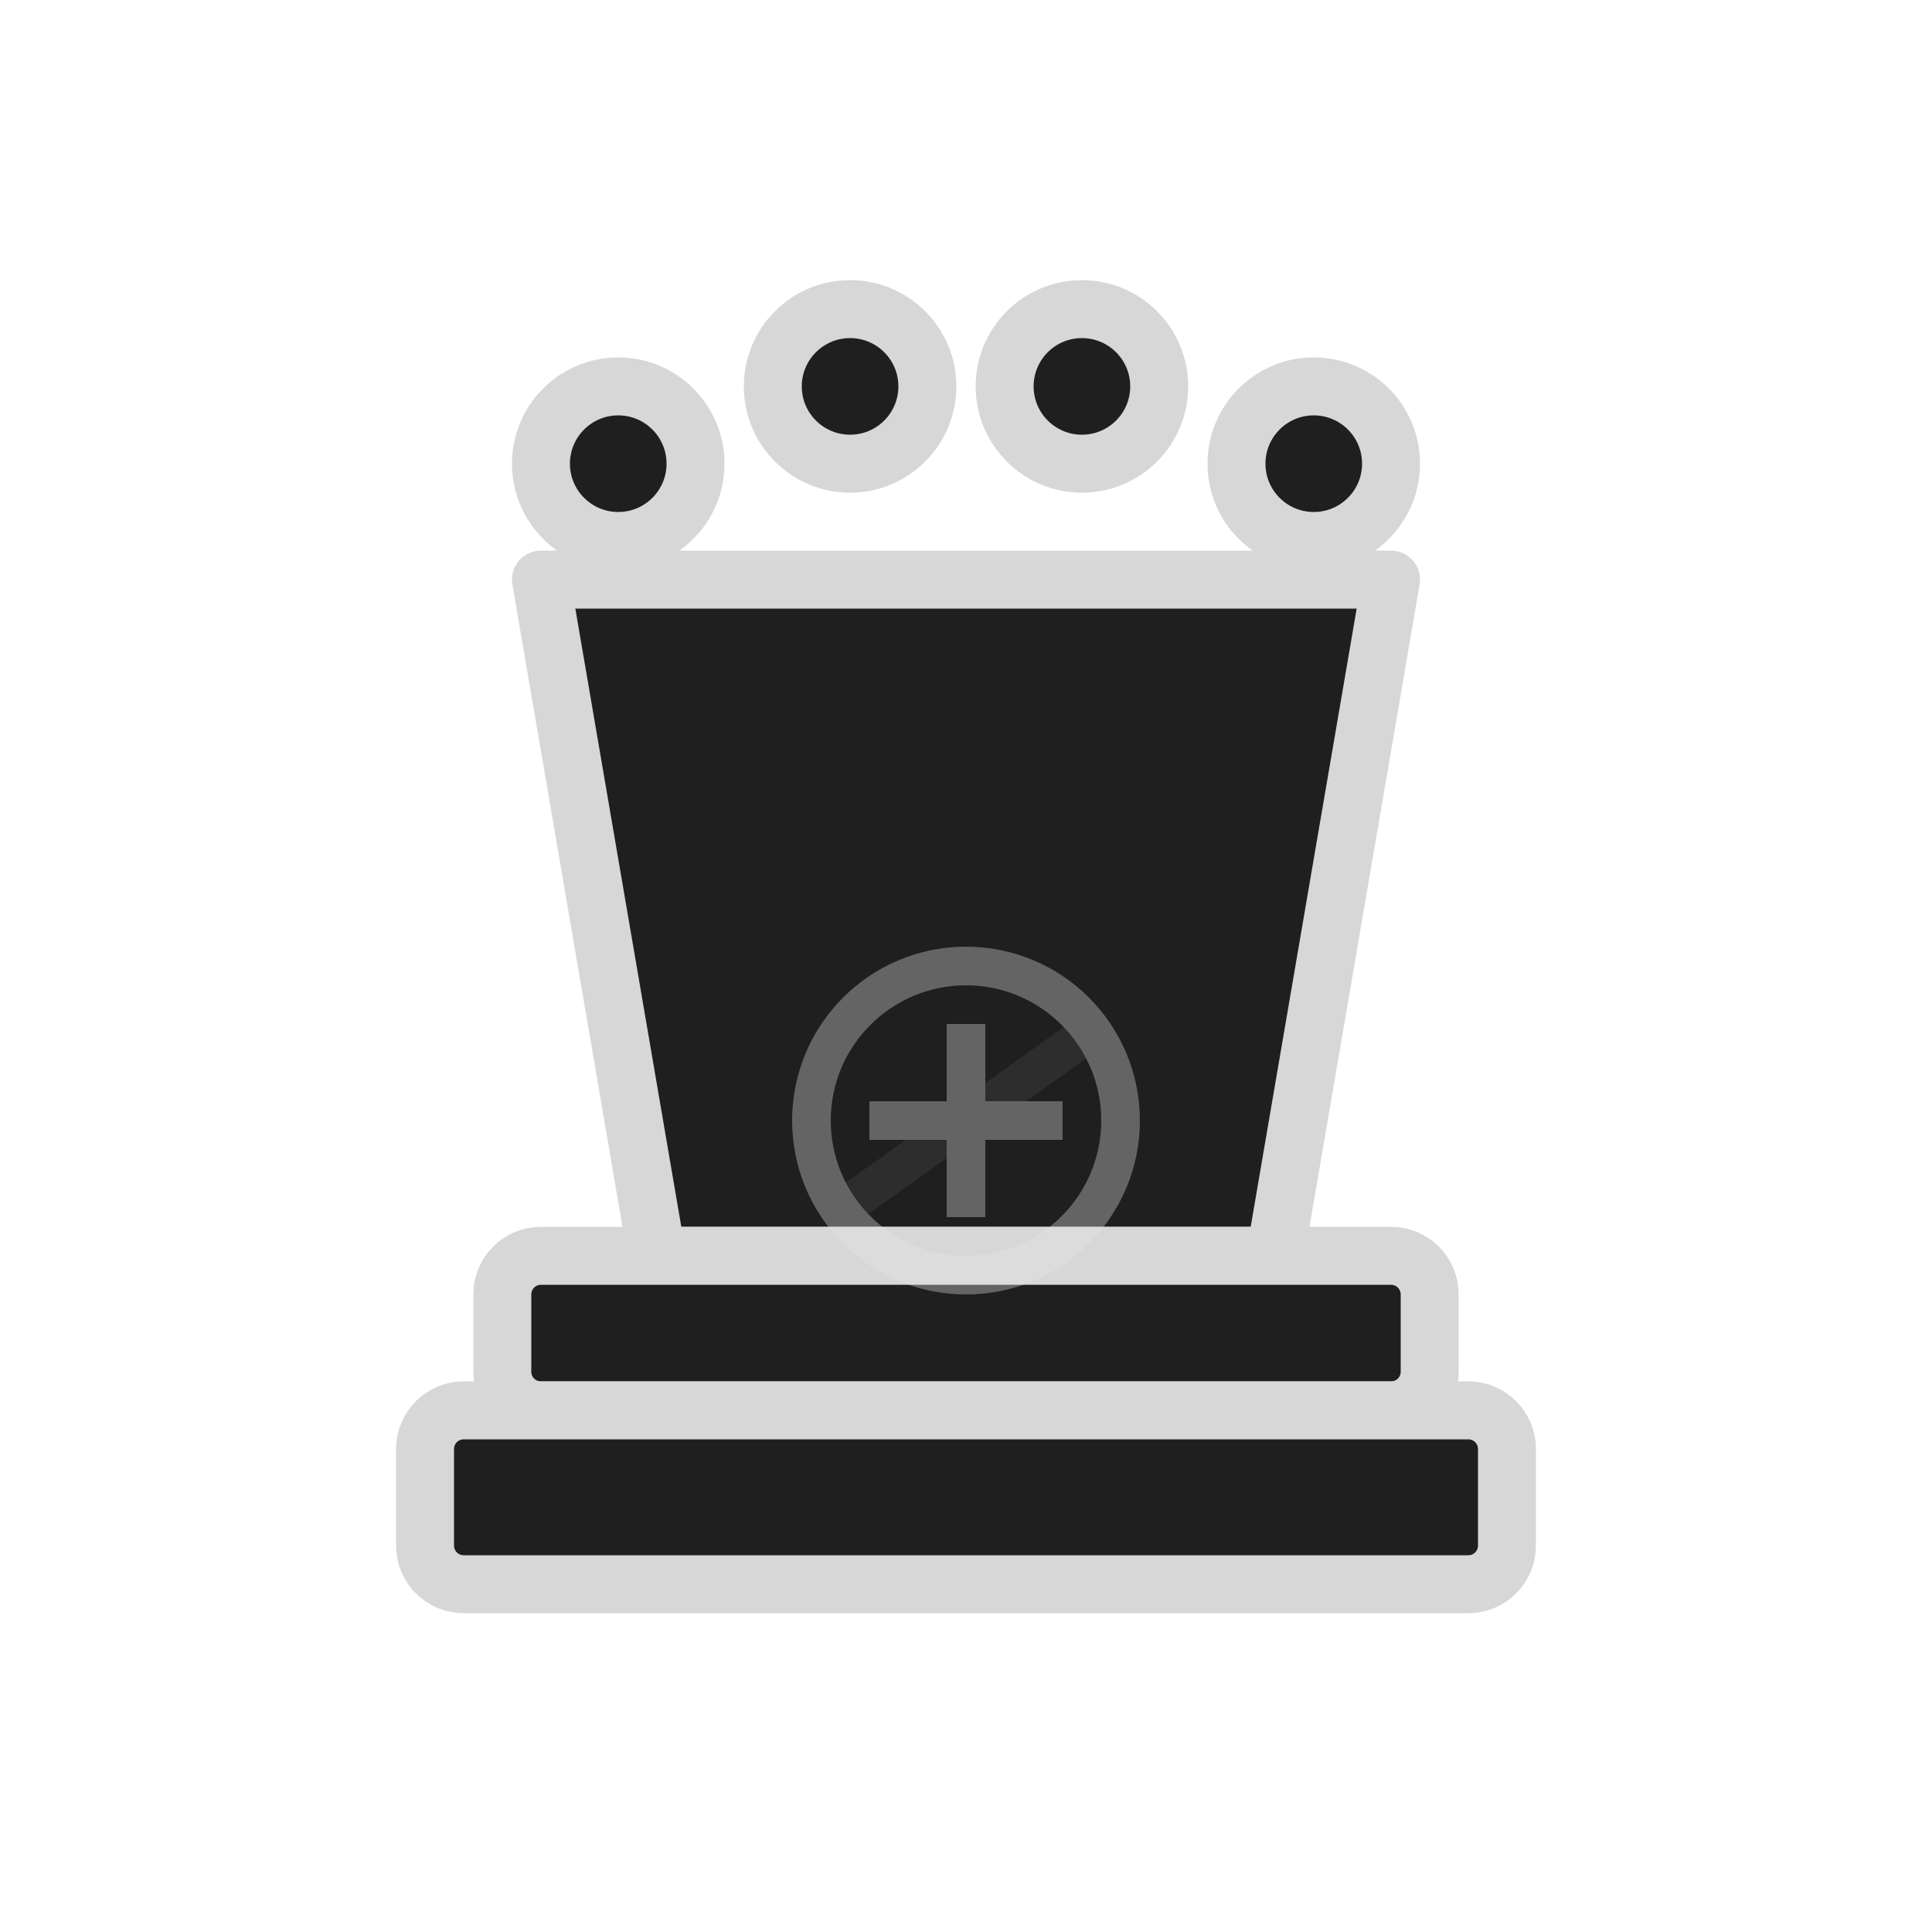
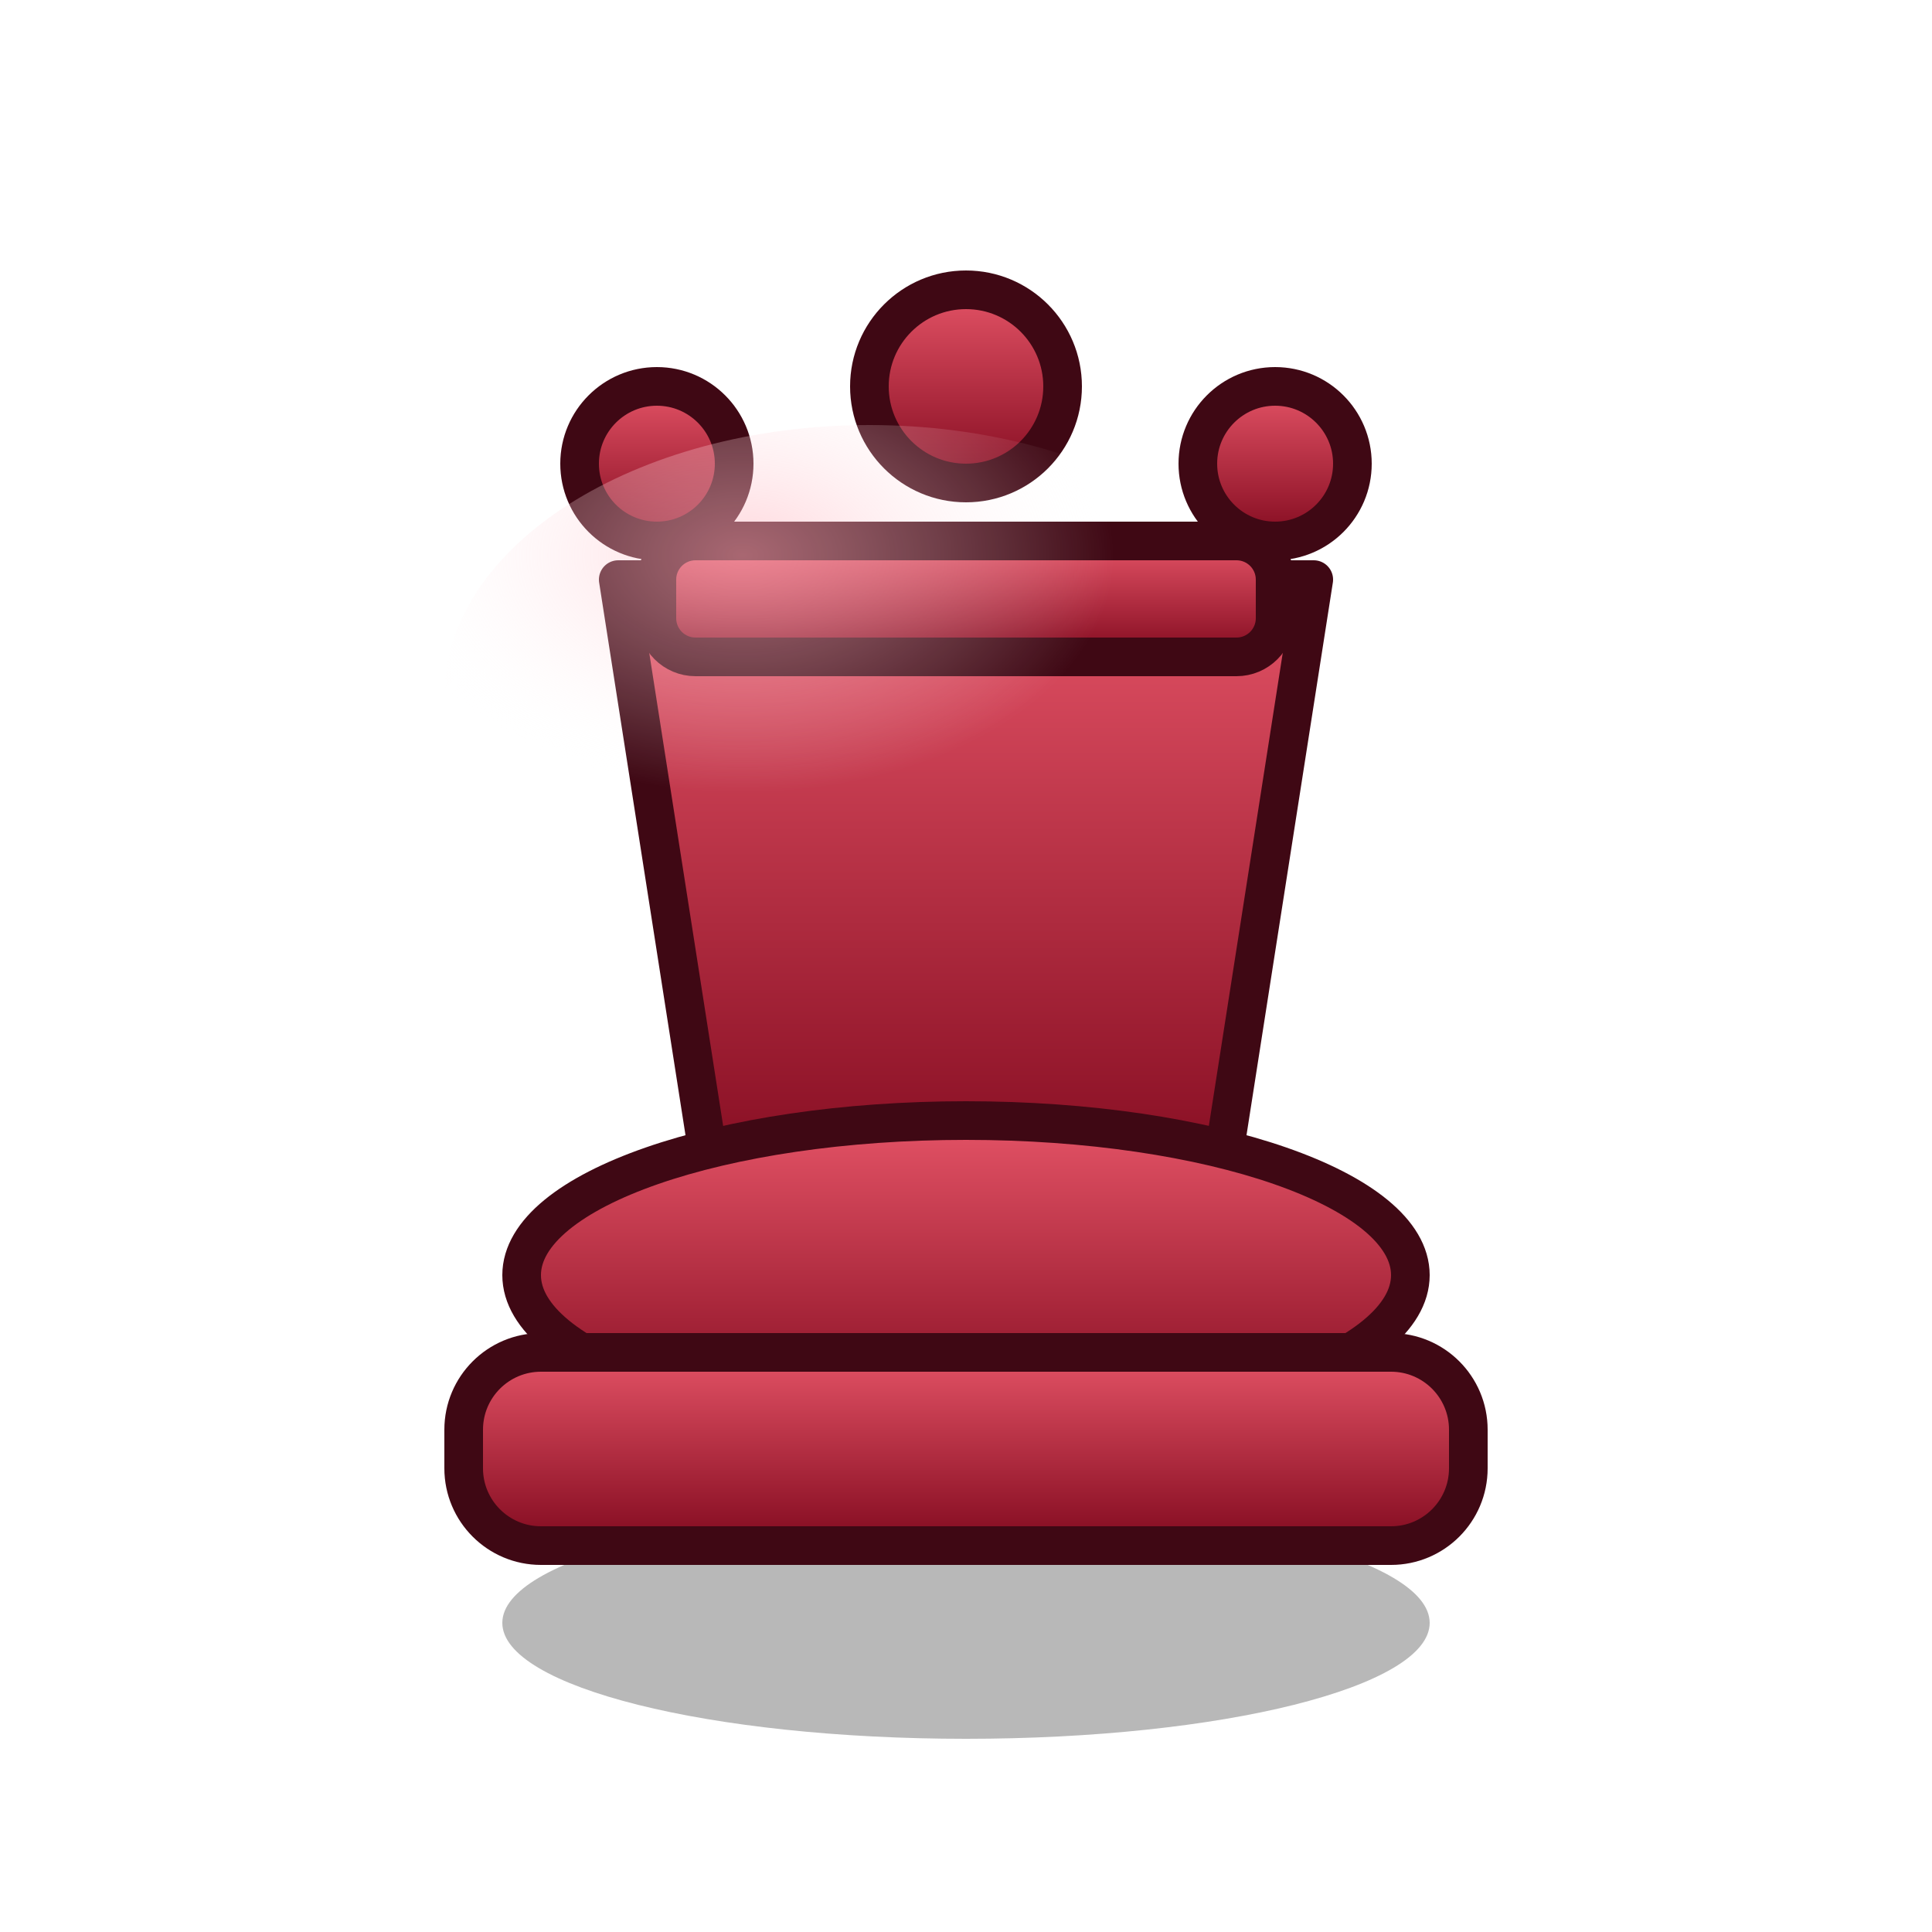
- <svg xmlns="http://www.w3.org/2000/svg" viewBox="0 0 100 100" role="img" aria-label="chess piece">
-   <g fill="#1f1f1f" stroke="#d7d7d7" stroke-width="3" stroke-linejoin="round" stroke-linecap="round">
-     <circle cx="32" cy="24" r="4" />
-     <circle cx="44" cy="20" r="4" />
-     <circle cx="56" cy="20" r="4" />
-     <circle cx="68" cy="24" r="4" />
-     <path d="M28 30h44l-6 35H34z" />
-     <rect x="26" y="65" width="48" height="8" rx="2" />
-     <rect x="22" y="73" width="56" height="9" rx="2" />
+ <svg xmlns="http://www.w3.org/2000/svg" viewBox="0 0 100 100" role="img" aria-label="OxbridgeRed q">
+   <defs>
+     <linearGradient id="g" x1="0" y1="0" x2="0" y2="1">
+       <stop offset="0%" stop-color="#e45366" />
+       <stop offset="100%" stop-color="#820a1f" />
+     </linearGradient>
+     <radialGradient id="h" cx="35%" cy="24%" r="44%">
+       <stop offset="0%" stop-color="rgba(255,180,190,0.55)" />
+       <stop offset="100%" stop-color="rgba(255,255,255,0)" />
+     </radialGradient>
+   </defs>
+   <ellipse cx="50" cy="84" rx="24" ry="6" fill="rgba(0,0,0,0.28)" />
+   <g fill="url(#g)" stroke="#3f0814" stroke-width="2" stroke-linejoin="round" stroke-linecap="round">
+     <circle cx="34" cy="24" r="4" />
+     <circle cx="50" cy="20" r="5" />
+     <circle cx="66" cy="24" r="4" />
+     <path d="M32 30h36l-5 32H37z" />
+     <rect x="34" y="28" width="32" height="6" rx="2" />
+     <ellipse cx="50" cy="66" rx="23" ry="8" />
+     <rect x="24" y="70" width="52" height="10" rx="4" />
  </g>
-   <g stroke="#e6e6e6" stroke-width="2" opacity="0.35" fill="none">
-     <circle cx="50" cy="58" r="8" />
-     <path d="M45 58h10M50 53v10" />
-     <path d="M43 63l14-10" opacity="0.2" />
-   </g>
+   <ellipse cx="45" cy="36" rx="22" ry="14" fill="url(#h)" />
</svg>
